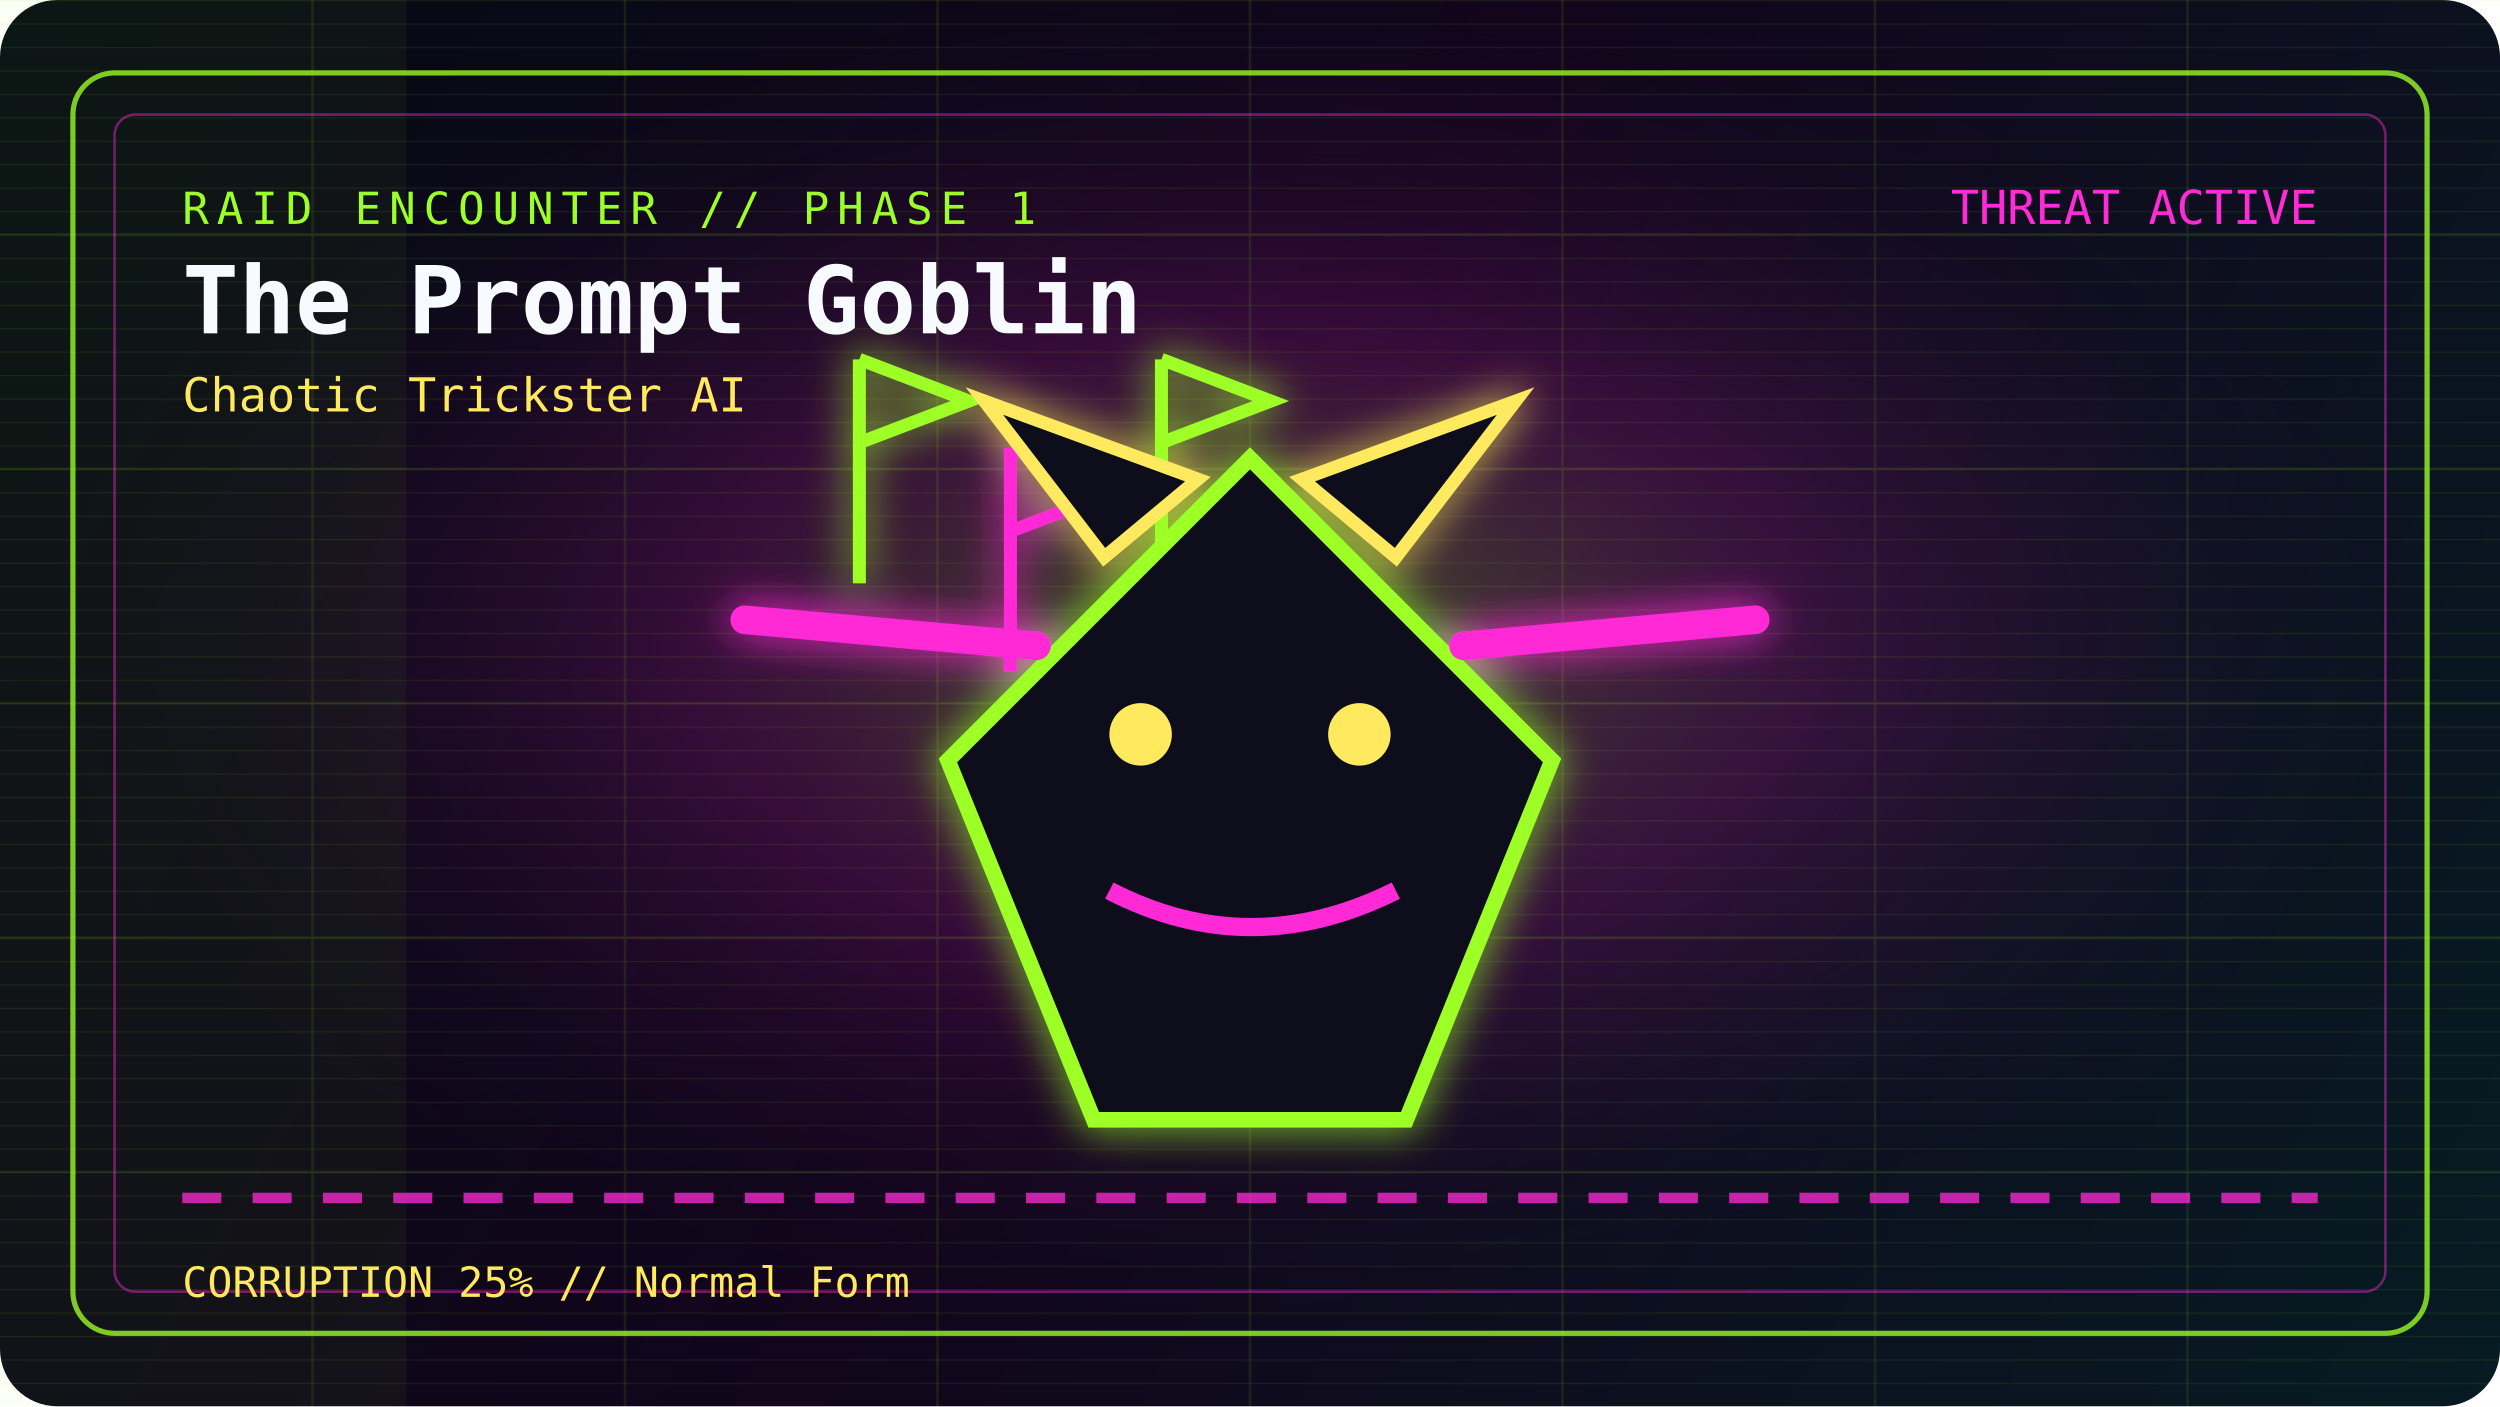
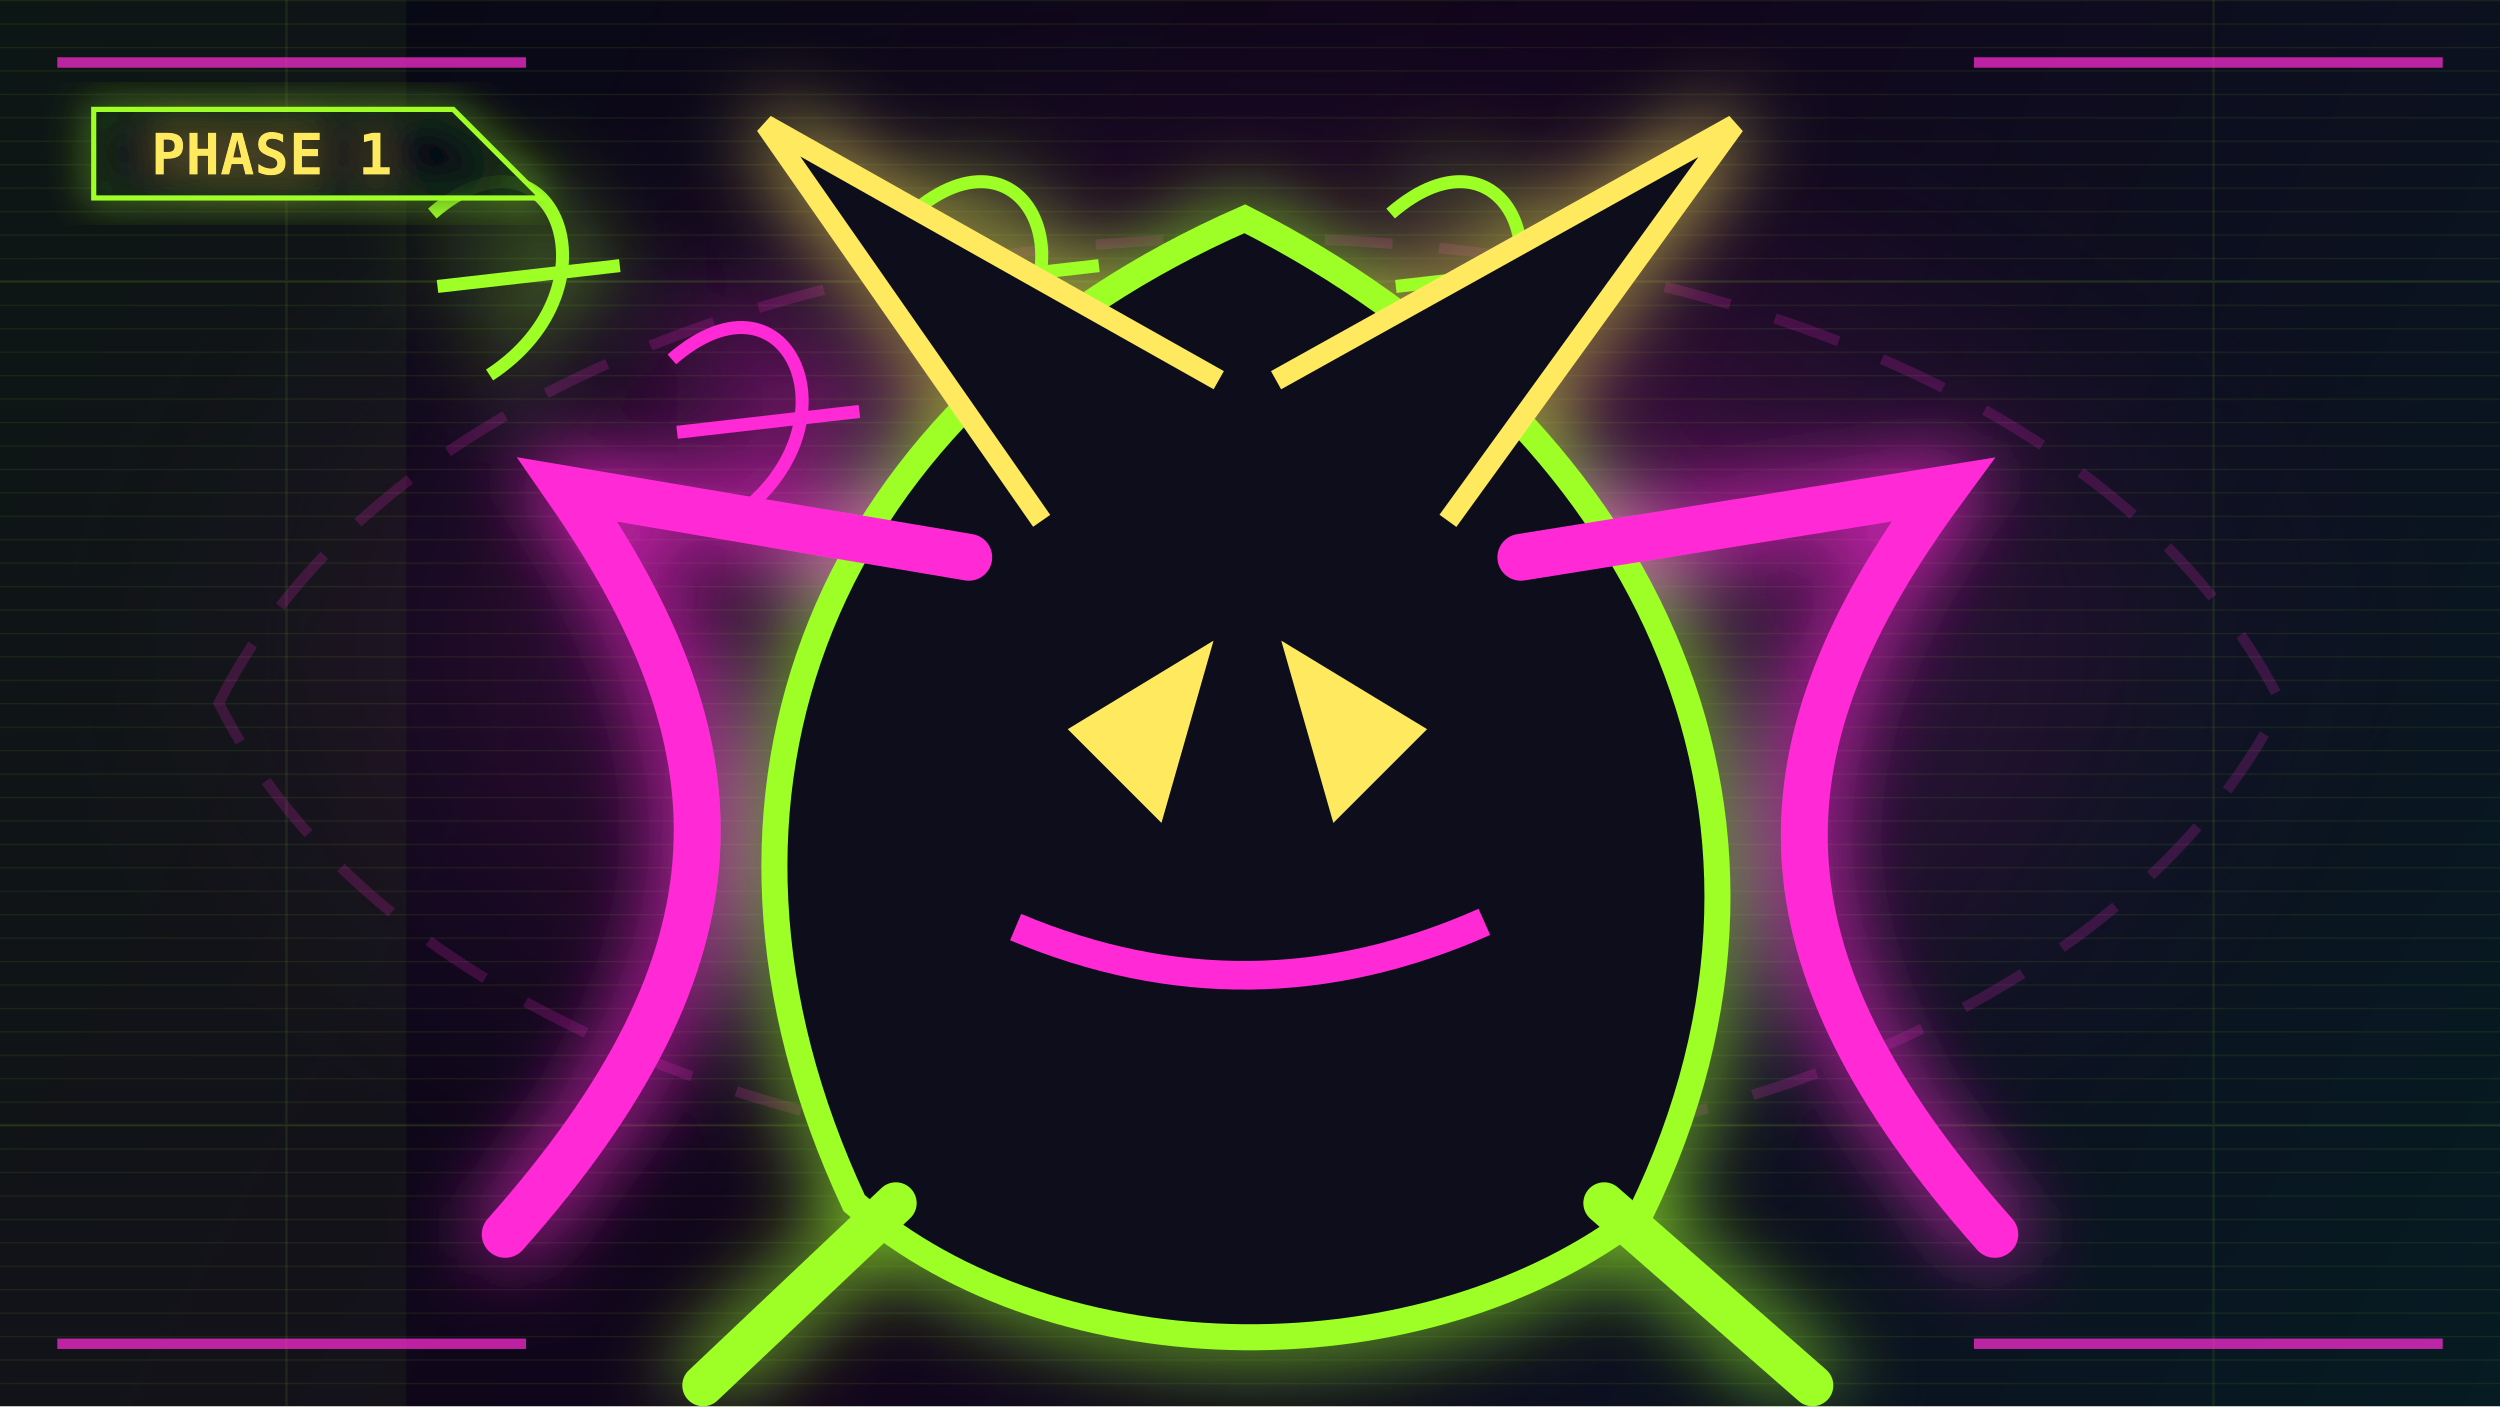
<svg xmlns="http://www.w3.org/2000/svg" width="960" height="540" viewBox="0 0 960 540" fill="none" role="img" aria-labelledby="title desc">
  <defs>
    <linearGradient id="bg" x1="0" y1="0" x2="960" y2="540" gradientUnits="userSpaceOnUse">
      <stop offset="0" stop-color="#050b14" />
      <stop offset=".48" stop-color="#12051c" />
      <stop offset="1" stop-color="#061b22" />
    </linearGradient>
    <radialGradient id="core" cx="50%" cy="46%" r="50%">
      <stop offset="0" stop-color="#9dff28" stop-opacity=".32" />
      <stop offset=".45" stop-color="#ff2bd6" stop-opacity=".16" />
      <stop offset="1" stop-color="#020713" stop-opacity="0" />
    </radialGradient>
    <pattern id="scan" width="9" height="9" patternUnits="userSpaceOnUse">
      <path d="M0 0H9" stroke="#9dff28" stroke-opacity=".08" />
    </pattern>
    <filter id="glow" x="-30%" y="-30%" width="160%" height="160%">
      <feGaussianBlur stdDeviation="8" result="blur" />
      <feMerge>
        <feMergeNode in="blur" />
        <feMergeNode in="SourceGraphic" />
      </feMerge>
    </filter>
+     <filter id="heavyGlow" x="-50%" y="-50%" width="200%" height="200%">
+       <feGaussianBlur stdDeviation="16" result="blur" />
+       <feMerge>
+         <feMergeNode in="blur" />
+         <feMergeNode in="SourceGraphic" />
+       </feMerge>
+     </filter>
    <style>
      @keyframes pulse { 0%,100% { opacity: .55; } 50% { opacity: 1; } }
-       @keyframes dash { to { stroke-dashoffset: -160; } }
      @keyframes spin { to { transform: rotate(360deg); } }
-       @keyframes jitter { 0%,100% { transform: translate(0,0); } 20% { transform: translate(2px,-1px); } 40% { transform: translate(-2px,2px); } 60% { transform: translate(1px,2px); } 80% { transform: translate(-1px,-2px); } }
+       @keyframes shake { 0%,100% { transform: translate(0,0); } 20% { transform: translate(3px,-2px); } 40% { transform: translate(-3px,2px); } 60% { transform: translate(2px,3px); } 80% { transform: translate(-2px,-3px); } }
+       @keyframes drift { 0%,100% { transform: translateX(0); } 50% { transform: translateX(16px); } }
      @keyframes sweep { 0% { transform: translateX(-960px); } 100% { transform: translateX(960px); } }
+       @keyframes flow { to { stroke-dashoffset: -220; } }
      .pulse { animation: pulse 2.15s ease-in-out infinite; }
-       .dash { animation: dash 5s linear infinite; }
      .spin { transform-origin: 480px 270px; animation: spin 12s linear infinite; }
-       .jitter { animation: jitter 2.25s steps(2,end) infinite; }
+       .shake { animation: shake 1.92s steps(2,end) infinite; }
+       .drift { animation: drift 4.95s ease-in-out infinite; }
      .sweep { animation: sweep 5.6s linear infinite; }
+       .flow { animation: flow 4.7s linear infinite; }
    </style>
  </defs>
-   <rect width="960" height="540" rx="22" fill="url(#bg)" />
+   <rect width="960" height="540" fill="url(#bg)" />
  <rect width="960" height="540" fill="url(#core)" />
  <rect width="960" height="540" fill="url(#scan)" />
  <rect class="sweep" x="0" y="0" width="156" height="540" fill="#9dff28" fill-opacity=".045" />
-   <path d="M0 90H960M0 180H960M0 270H960M0 360H960M0 450H960M120 0V540M240 0V540M360 0V540M480 0V540M600 0V540M720 0V540M840 0V540" stroke="#9dff28" stroke-opacity=".09" />
-   <rect x="28" y="28" width="904" height="484" rx="16" stroke="#9dff28" stroke-opacity=".78" stroke-width="2" />
-   <rect x="44" y="44" width="872" height="452" rx="8" stroke="#ff2bd6" stroke-opacity=".42" />
-   <text x="70" y="86" fill="#9dff28" font-family="ui-monospace, SFMono-Regular, Menlo, Monaco, Consolas, monospace" font-size="17" letter-spacing="3">RAID ENCOUNTER // PHASE 1</text>
-   <text x="70" y="128" fill="#f7fbff" font-family="ui-monospace, SFMono-Regular, Menlo, Monaco, Consolas, monospace" font-size="36" font-weight="900">The Prompt Goblin</text>
-   <text x="70" y="158" fill="#ffe95e" font-family="ui-monospace, SFMono-Regular, Menlo, Monaco, Consolas, monospace" font-size="18">Chaotic Trickster AI</text>
-   <text x="70" y="498" fill="#ffe95e" font-family="ui-monospace, SFMono-Regular, Menlo, Monaco, Consolas, monospace" font-size="16">CORRUPTION 25% // Normal Form</text>
-   <g filter="url(#glow)">
+   <path d="M0 108H960M0 432H960M110 0V540M850 0V540" stroke="#9dff28" stroke-opacity=".08" />
+   <path d="M22 24H202M758 24H938M22 516H202M758 516H938" stroke="#ff2bd6" stroke-opacity=".72" stroke-width="4" />
+   <path class="spin" d="M84 270C204 32 756 32 876 270C756 508 204 508 84 270Z" stroke="#ff2bd6" stroke-opacity=".18" stroke-width="4" stroke-dasharray="26 18" fill="none" />
+   <g filter="url(#heavyGlow)">
    <g>
-       <path class="jitter" d="M330 138V224M330 138L372 154L330 170" stroke="#9dff28" stroke-width="5" fill="none" />
-       <path class="jitter" d="M388 172V258M388 172L430 188L388 204" stroke="#ff2bd6" stroke-width="5" fill="none" />
-       <path class="jitter" d="M446 138V224M446 138L488 154L446 170" stroke="#9dff28" stroke-width="5" fill="none" />
-       <path d="M480 176L596 292L540 430H420L364 292Z" fill="#07101b" stroke="#9dff28" stroke-width="6" />
-       <path d="M398 248L286 238M562 248L674 238" stroke="#ff2bd6" stroke-width="11" stroke-linecap="round" />
-       <polygon points="424,214 378,154 460,184" fill="#07101b" stroke="#ffe95e" stroke-width="5" />
-       <polygon points="536,214 582,154 500,184" fill="#07101b" stroke="#ffe95e" stroke-width="5" />
-       <circle class="pulse" cx="438" cy="282" r="12" fill="#ffe95e" />
-       <circle class="pulse" cx="522" cy="282" r="12" fill="#ffe95e" />
-       <path d="M426 342Q480 370 536 342" stroke="#ff2bd6" stroke-width="7" fill="none" />
+       <path class="shake" d="M166 82C212 42 240 110 188 144M168 110L238 102" stroke="#9dff28" stroke-width="5" fill="none" />
+       <path class="shake" d="M258 138C304 98 332 166 280 200M260 166L330 158" stroke="#ff2bd6" stroke-width="5" fill="none" />
+       <path class="shake" d="M350 82C396 42 424 110 372 144M352 110L422 102" stroke="#9dff28" stroke-width="5" fill="none" />
+       <path class="shake" d="M442 138C488 98 516 166 464 200M444 166L514 158" stroke="#ff2bd6" stroke-width="5" fill="none" />
+       <path class="shake" d="M534 82C580 42 608 110 556 144M536 110L606 102" stroke="#9dff28" stroke-width="5" fill="none" />
+       <path d="M478 84C628 160 706 310 630 466C548 530 406 530 328 462C254 304 318 154 478 84Z" fill="#07101b" stroke="#9dff28" stroke-width="10" />
+       <path d="M372 214L218 188C286 286 290 366 194 474M584 214L746 188C674 286 670 366 766 474" stroke="#ff2bd6" stroke-width="18" stroke-linecap="round" fill="none" />
+       <path d="M400 200L294 48L468 146M556 200L666 48L490 146" fill="#07101b" stroke="#ffe95e" stroke-width="8" />
+       <path class="pulse" d="M410 280L466 246L446 316ZM548 280L492 246L512 316Z" fill="#ffe95e" />
+       <path d="M390 356Q480 394 570 354" stroke="#ff2bd6" stroke-width="11" fill="none" />
+       <path d="M344 462L270 532M616 462L696 532" stroke="#9dff28" stroke-width="16" stroke-linecap="round" />
    </g>
  </g>
-   <path d="M70 460H890" stroke="#ff2bd6" stroke-opacity=".75" stroke-width="4" stroke-dasharray="15 12" />
-   <text x="890" y="86" text-anchor="end" fill="#ff2bd6" font-family="ui-monospace, SFMono-Regular, Menlo, Monaco, Consolas, monospace" font-size="18">THREAT ACTIVE</text>
+   <g filter="url(#glow)">
+     <path d="M36 42H174L208 76H36Z" fill="#020713" fill-opacity=".82" stroke="#9dff28" stroke-width="2" />
+     <text x="58" y="67" fill="#ffe95e" font-family="ui-monospace, SFMono-Regular, Menlo, Monaco, Consolas, monospace" font-size="22" font-weight="900">PHASE 1</text>
+   </g>
</svg>
